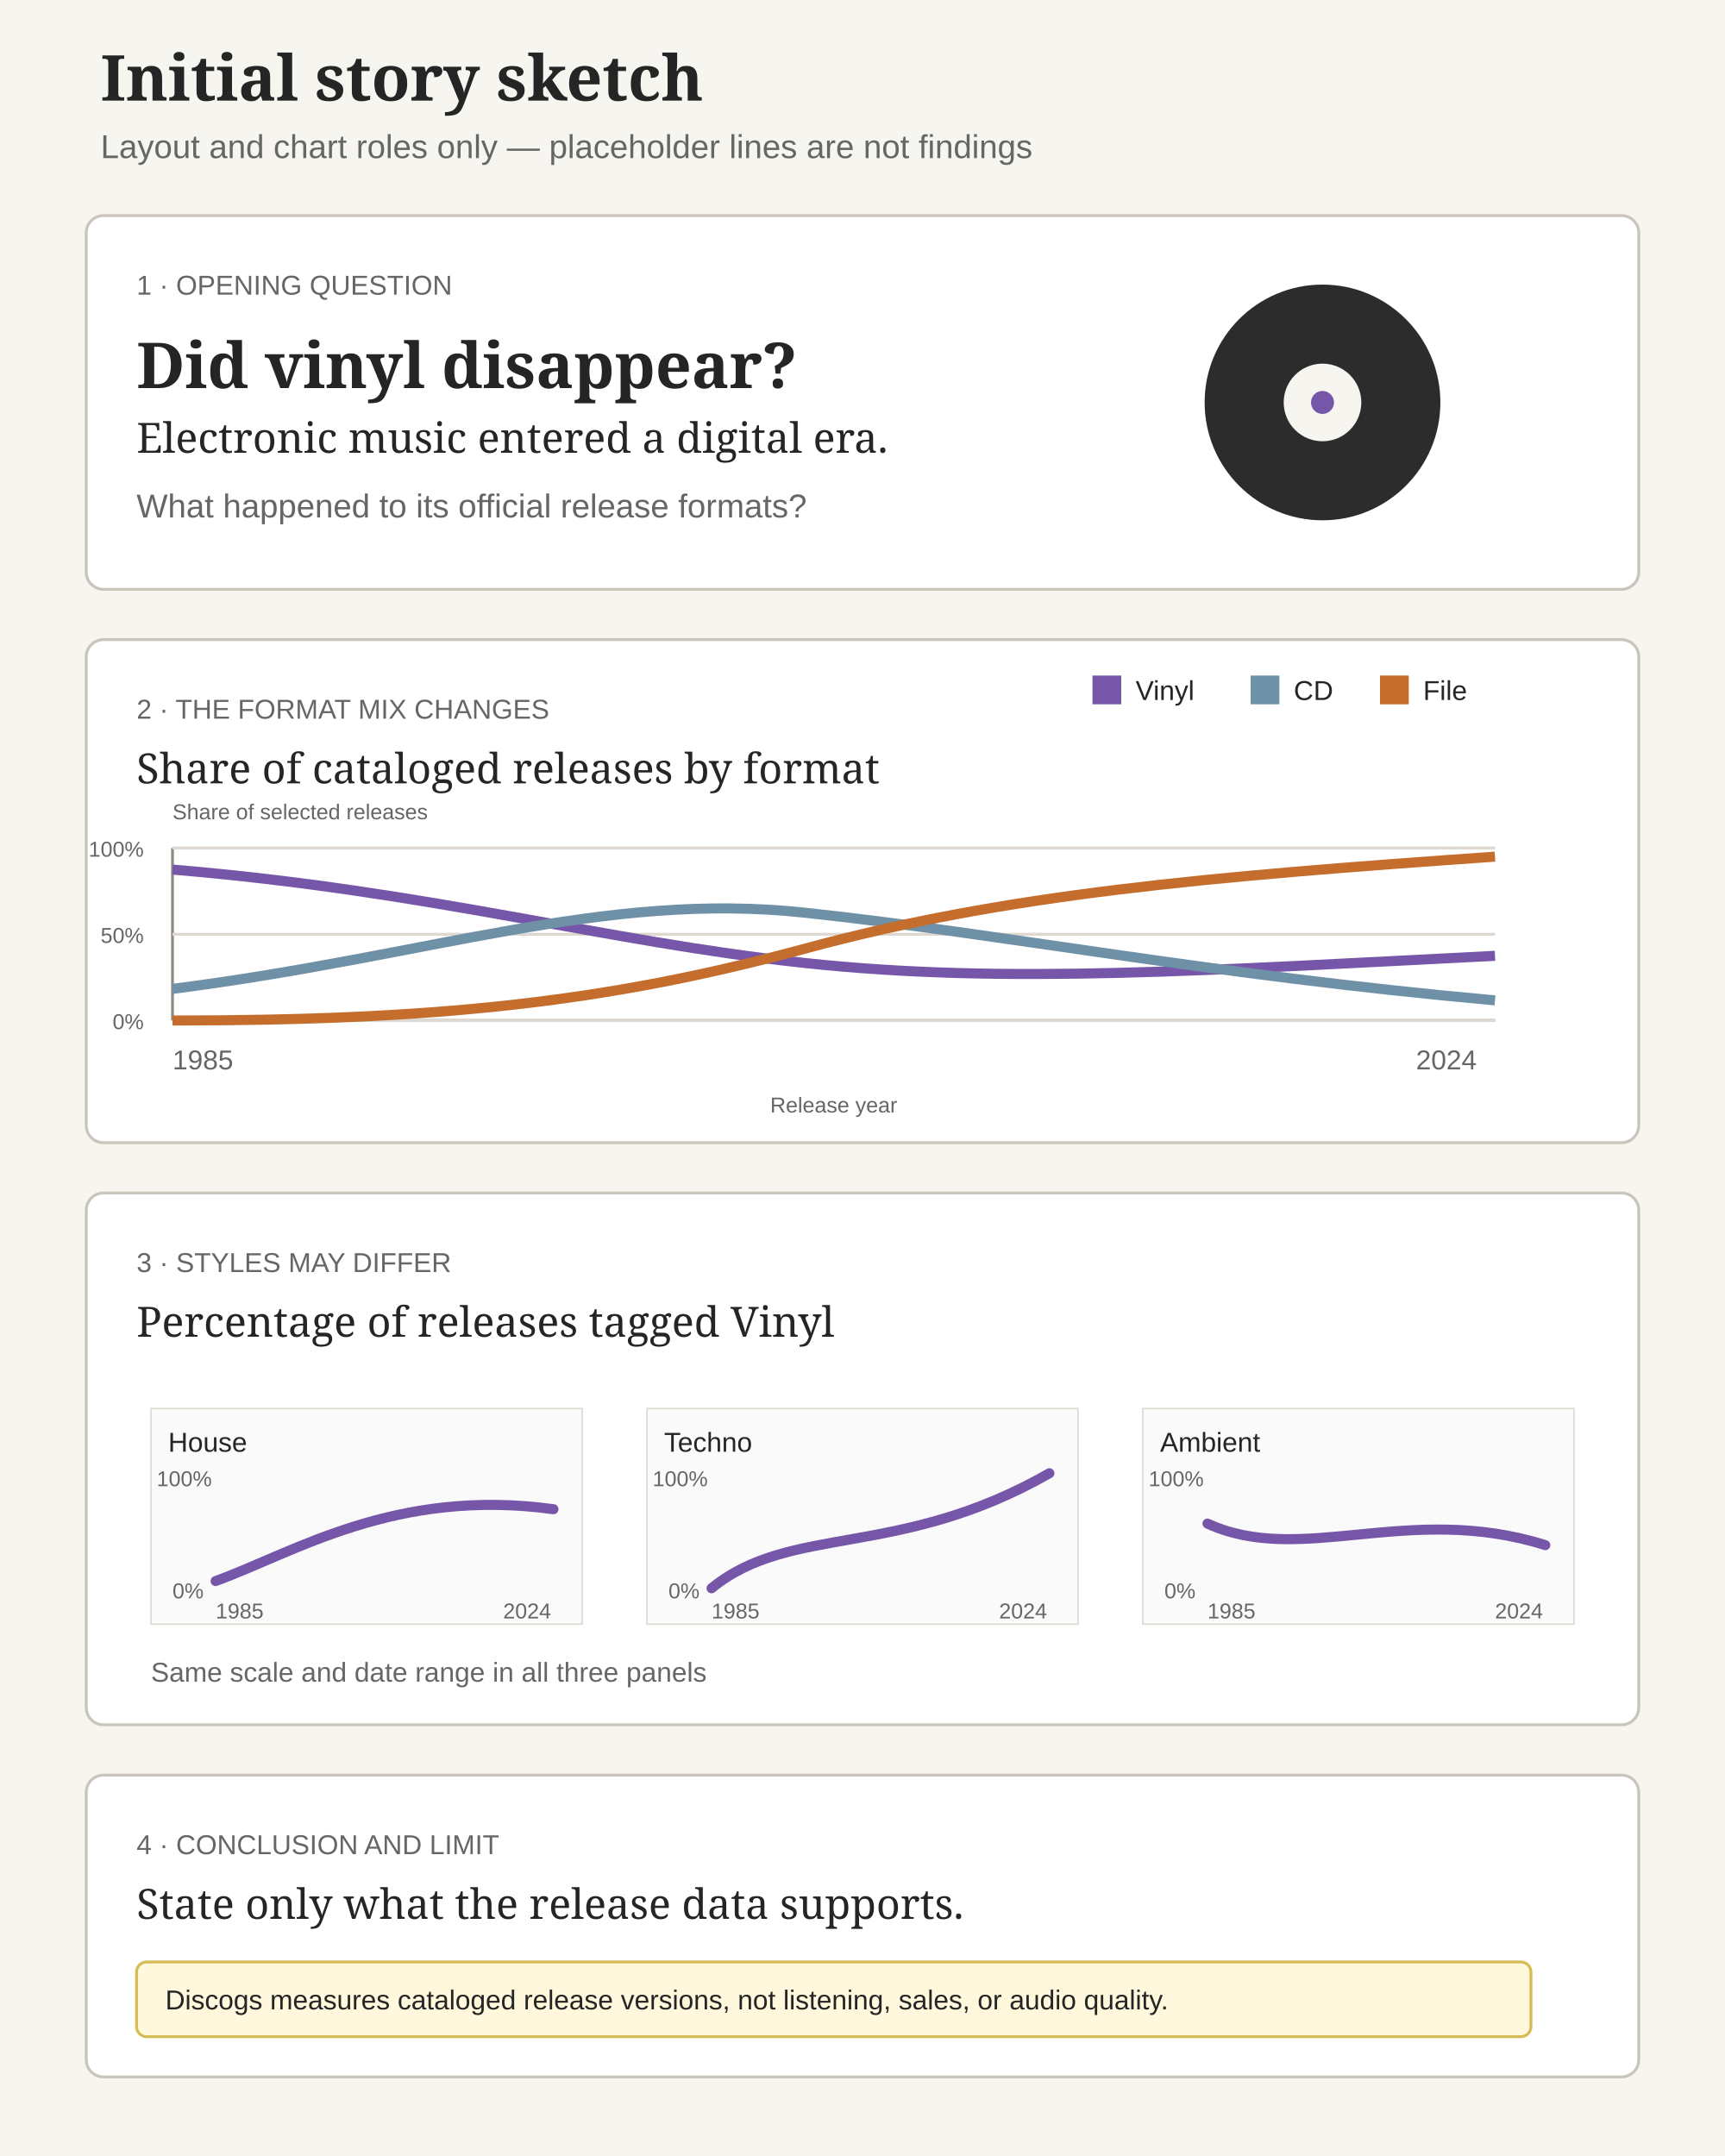
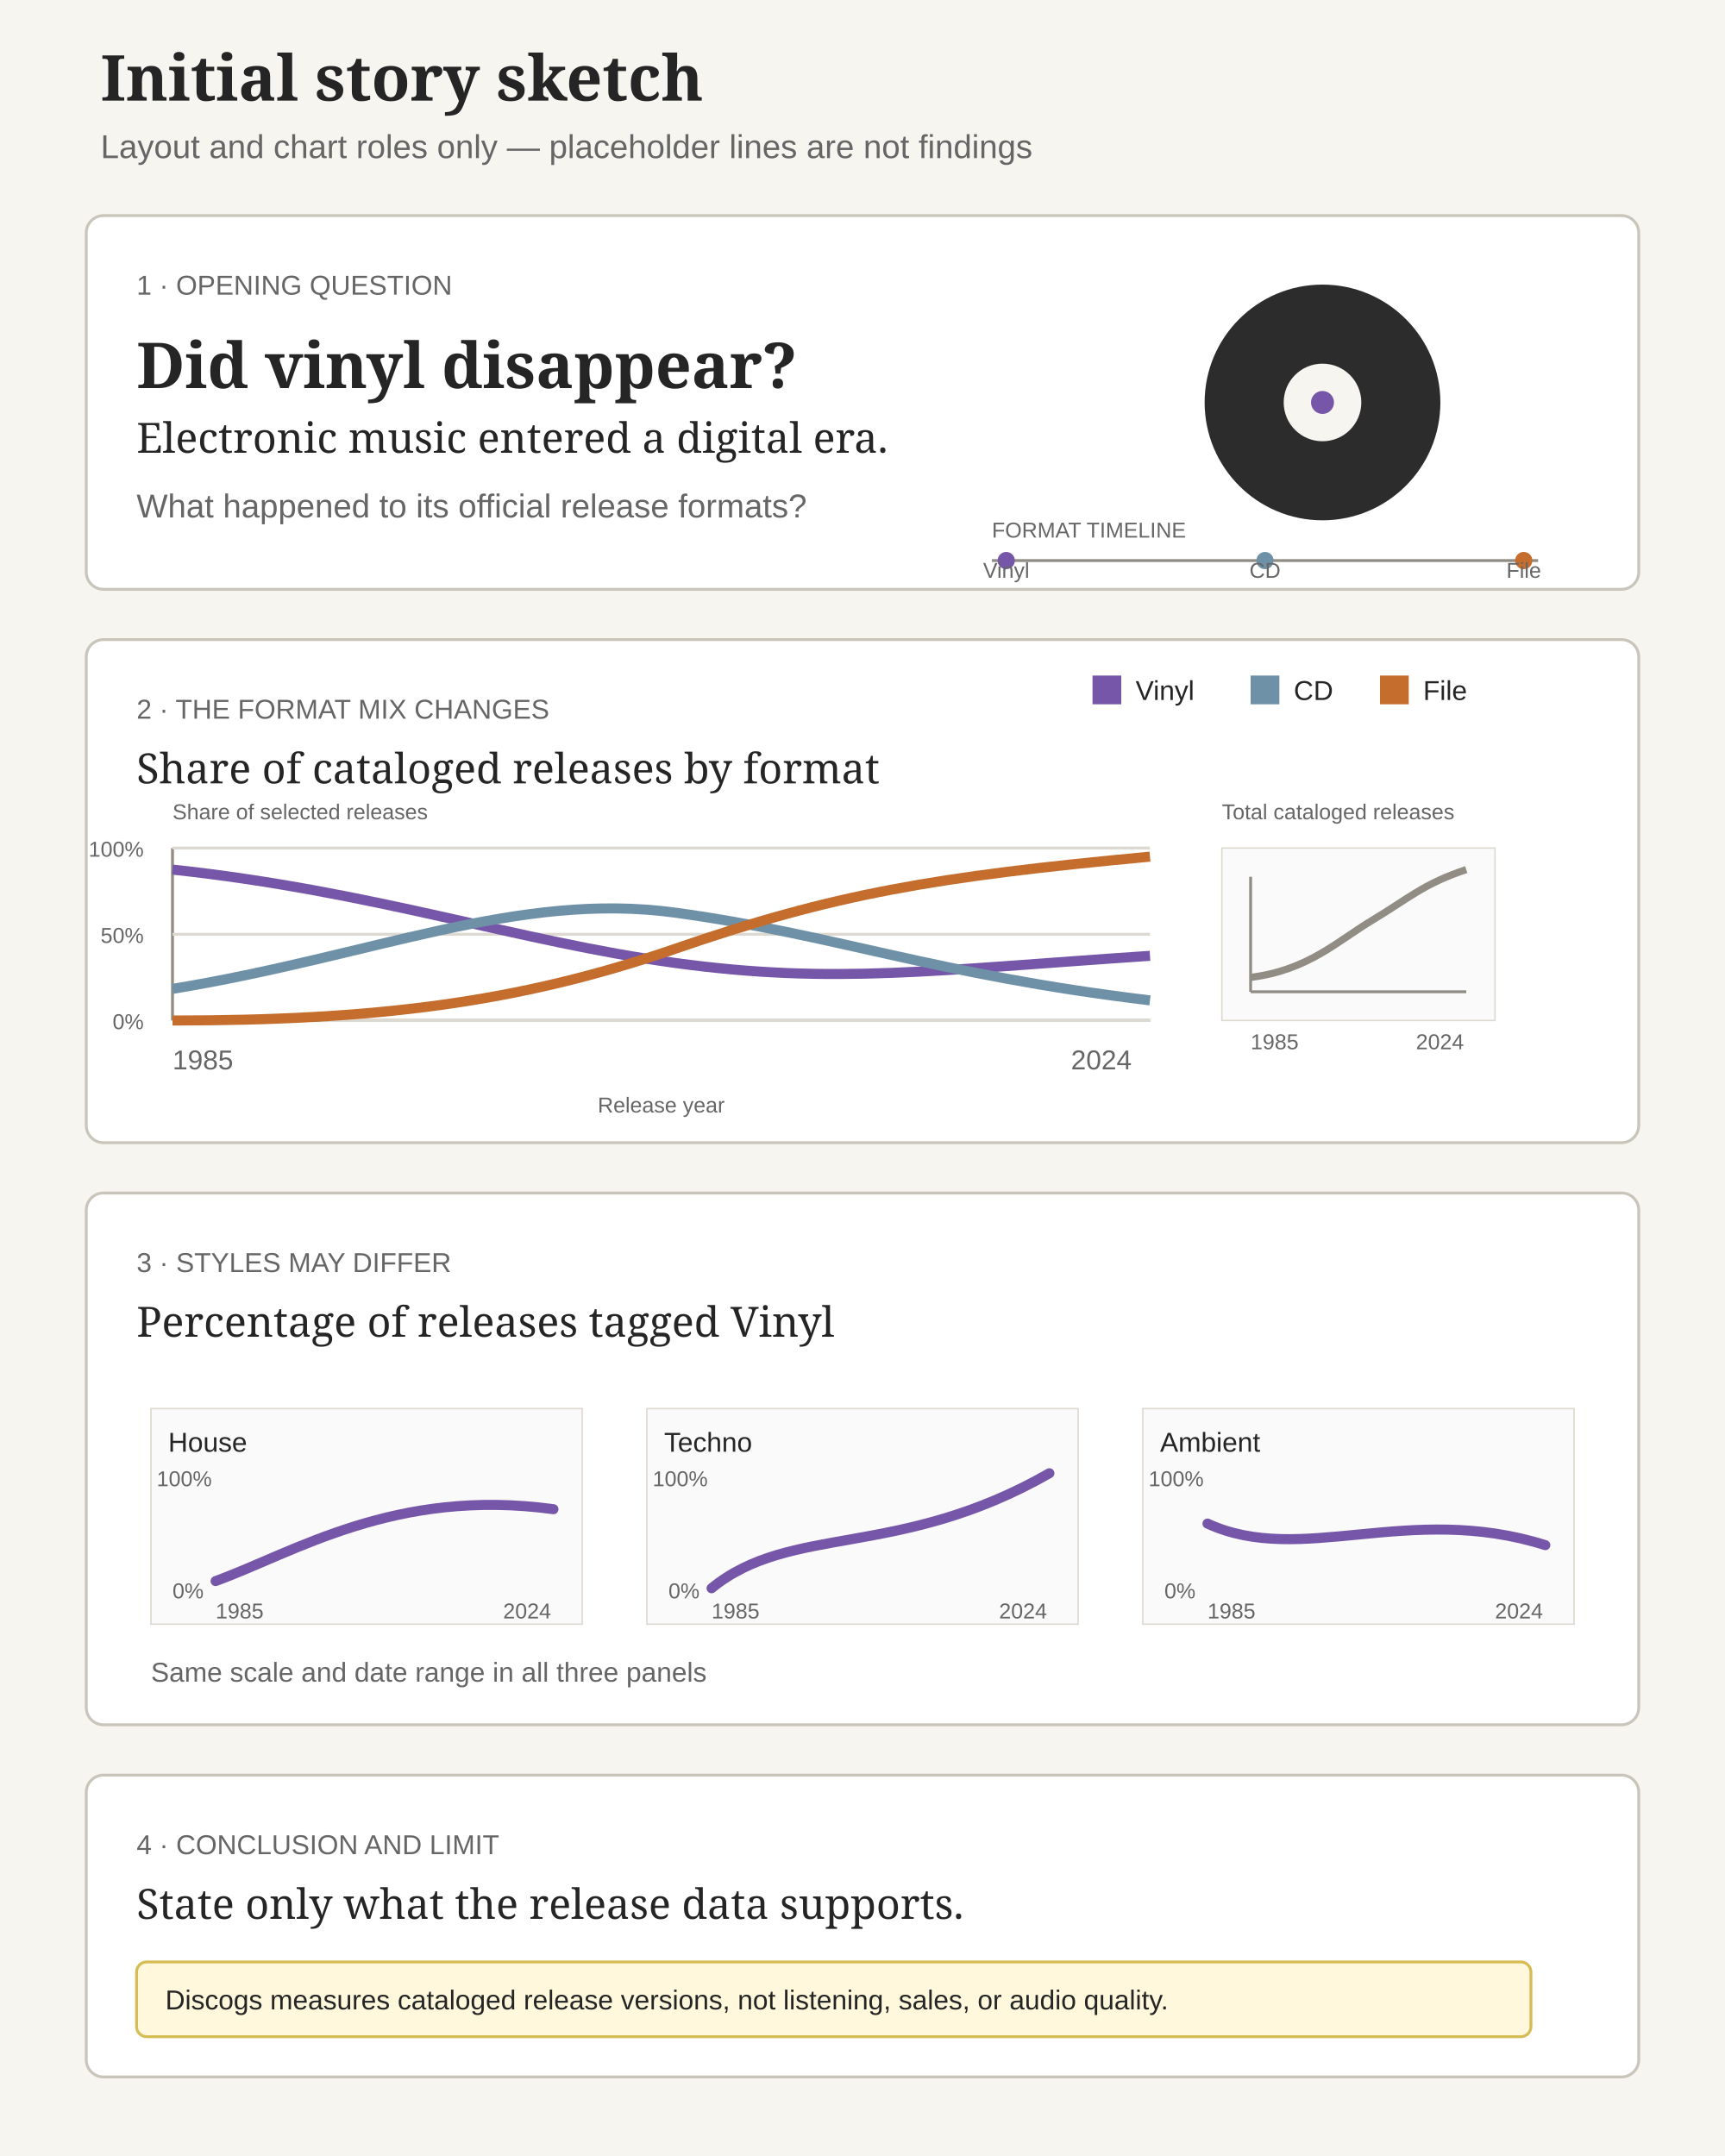
<svg xmlns="http://www.w3.org/2000/svg" width="1200" height="1500" viewBox="0 0 1200 1500" role="img" aria-labelledby="title desc">
  <style>
    .bg{fill:#f7f5f0}.panel{fill:#fff;stroke:#c9c5bb;stroke-width:2}.ink{fill:#252525}.muted{fill:#666}.line{fill:none;stroke:#7656a8;stroke-width:7;stroke-linecap:round;stroke-linejoin:round}.line2{fill:none;stroke:#c56d2d;stroke-width:7}.grid{stroke:#ddd9d0;stroke-width:2}.axis{stroke:#918d84;stroke-width:2}.label{font-family:Arial,sans-serif;font-size:23px}.small{font-family:Arial,sans-serif;font-size:19px}.tiny{font-family:Arial,sans-serif;font-size:15px}.head{font-family:Georgia,serif;font-size:44px;font-weight:bold}.sub{font-family:Georgia,serif;font-size:29px}.note{fill:#fff8dc;stroke:#d6bc55;stroke-width:2}.vinyl{fill:#7656a8}.cd{fill:#6f91a8}.file{fill:#c56d2d}
  </style>
  <rect class="bg" width="1200" height="1500" />
  <text x="70" y="70" class="head ink">Initial story sketch</text>
  <text x="70" y="110" class="label muted">Layout and chart roles only — placeholder lines are not findings</text>
  <rect x="60" y="150" width="1080" height="260" rx="12" class="panel" />
  <text x="95" y="205" class="small muted">1 · OPENING QUESTION</text>
  <text x="95" y="270" class="head ink">Did vinyl disappear?</text>
  <text x="95" y="315" class="sub ink">Electronic music entered a digital era.</text>
  <text x="95" y="360" class="label muted">What happened to its official release formats?</text>
  <circle cx="920" cy="280" r="82" fill="#2c2c2c" />
  <circle cx="920" cy="280" r="27" fill="#f7f5f0" />
  <circle cx="920" cy="280" r="8" fill="#7656a8" />
+   <text x="690" y="374" class="tiny muted">FORMAT TIMELINE</text>
+   <line x1="690" y1="390" x2="1070" y2="390" class="axis" />
+   <circle cx="700" cy="390" r="6" fill="#7656a8" />
+   <circle cx="880" cy="390" r="6" fill="#6f91a8" />
+   <circle cx="1060" cy="390" r="6" fill="#c56d2d" />
+   <text x="700" y="402" text-anchor="middle" class="tiny muted">Vinyl</text>
+   <text x="880" y="402" text-anchor="middle" class="tiny muted">CD</text>
+   <text x="1060" y="402" text-anchor="middle" class="tiny muted">File</text>
  <rect x="60" y="445" width="1080" height="350" rx="12" class="panel" />
  <text x="95" y="500" class="small muted">2 · THE FORMAT MIX CHANGES</text>
  <text x="95" y="545" class="sub ink">Share of cataloged releases by format</text>
  <text x="120" y="570" class="tiny muted">Share of selected releases</text>
  <line x1="120" y1="590" x2="120" y2="710" class="axis" />
-   <line x1="120" y1="710" x2="1040" y2="710" class="axis" />
-   <line x1="120" y1="710" x2="1040" y2="710" class="grid" />
-   <line x1="120" y1="650" x2="1040" y2="650" class="grid" />
-   <line x1="120" y1="590" x2="1040" y2="590" class="grid" />
-   <path d="M120 605 C300 620 420 655 560 670 S840 675 1040 665" fill="none" stroke="#7656a8" stroke-width="7" />
-   <path d="M120 688 C300 665 420 620 560 635 S840 678 1040 696" fill="none" stroke="#6f91a8" stroke-width="7" />
-   <path d="M120 710 C300 710 420 698 560 660 S840 610 1040 596" fill="none" stroke="#c56d2d" stroke-width="7" />
+   <line x1="120" y1="710" x2="800" y2="710" class="axis" />
+   <line x1="120" y1="710" x2="800" y2="710" class="grid" />
+   <line x1="120" y1="650" x2="800" y2="650" class="grid" />
+   <line x1="120" y1="590" x2="800" y2="590" class="grid" />
+   <path d="M120 605 C260 620 360 655 470 670 S650 675 800 665" fill="none" stroke="#7656a8" stroke-width="7" />
+   <path d="M120 688 C260 665 360 620 470 635 S650 678 800 696" fill="none" stroke="#6f91a8" stroke-width="7" />
+   <path d="M120 710 C260 710 360 698 470 660 S650 610 800 596" fill="none" stroke="#c56d2d" stroke-width="7" />
  <text x="100" y="716" text-anchor="end" class="tiny muted">0%</text>
  <text x="100" y="656" text-anchor="end" class="tiny muted">50%</text>
  <text x="100" y="596" text-anchor="end" class="tiny muted">100%</text>
  <text x="120" y="744" class="small muted">1985</text>
-   <text x="985" y="744" class="small muted">2024</text>
-   <text x="580" y="774" text-anchor="middle" class="tiny muted">Release year</text>
+   <text x="745" y="744" class="small muted">2024</text>
+   <text x="460" y="774" text-anchor="middle" class="tiny muted">Release year</text>
+   <text x="850" y="570" class="tiny muted">Total cataloged releases</text>
+   <rect x="850" y="590" width="190" height="120" fill="#fafafa" stroke="#ddd9d0" />
+   <line x1="870" y1="690" x2="1020" y2="690" class="axis" />
+   <line x1="870" y1="610" x2="870" y2="690" class="axis" />
+   <path d="M870 680 C910 675 930 655 955 640 S990 615 1020 605" fill="none" stroke="#918d84" stroke-width="5" />
+   <text x="870" y="730" class="tiny muted">1985</text>
+   <text x="985" y="730" class="tiny muted">2024</text>
  <rect x="760" y="470" width="20" height="20" fill="#7656a8" />
  <text x="790" y="487" class="small ink">Vinyl</text>
  <rect x="870" y="470" width="20" height="20" fill="#6f91a8" />
  <text x="900" y="487" class="small ink">CD</text>
  <rect x="960" y="470" width="20" height="20" fill="#c56d2d" />
  <text x="990" y="487" class="small ink">File</text>
  <rect x="60" y="830" width="1080" height="370" rx="12" class="panel" />
  <text x="95" y="885" class="small muted">3 · STYLES MAY DIFFER</text>
  <text x="95" y="930" class="sub ink">Percentage of releases tagged Vinyl</text>
  <g transform="translate(105 980)">
    <rect width="300" height="150" fill="#fafafa" stroke="#ddd9d0" />
    <text x="12" y="30" class="small ink">House</text>
    <text x="4" y="54" class="tiny muted">100%</text>
    <text x="15" y="132" class="tiny muted">0%</text>
    <text x="45" y="146" class="tiny muted">1985</text>
    <text x="245" y="146" class="tiny muted">2024</text>
    <path d="M45 120 C100 100 170 55 280 70" class="line" />
  </g>
  <g transform="translate(450 980)">
    <rect width="300" height="150" fill="#fafafa" stroke="#ddd9d0" />
    <text x="12" y="30" class="small ink">Techno</text>
    <text x="4" y="54" class="tiny muted">100%</text>
    <text x="15" y="132" class="tiny muted">0%</text>
    <text x="45" y="146" class="tiny muted">1985</text>
    <text x="245" y="146" class="tiny muted">2024</text>
    <path d="M45 125 C100 80 175 105 280 45" class="line" />
  </g>
  <g transform="translate(795 980)">
    <rect width="300" height="150" fill="#fafafa" stroke="#ddd9d0" />
    <text x="12" y="30" class="small ink">Ambient</text>
    <text x="4" y="54" class="tiny muted">100%</text>
    <text x="15" y="132" class="tiny muted">0%</text>
    <text x="45" y="146" class="tiny muted">1985</text>
    <text x="245" y="146" class="tiny muted">2024</text>
    <path d="M45 80 C110 110 185 65 280 95" class="line" />
  </g>
  <text x="105" y="1170" class="small muted">Same scale and date range in all three panels</text>
  <rect x="60" y="1235" width="1080" height="210" rx="12" class="panel" />
  <text x="95" y="1290" class="small muted">4 · CONCLUSION AND LIMIT</text>
  <text x="95" y="1335" class="sub ink">State only what the release data supports.</text>
  <rect x="95" y="1365" width="970" height="52" rx="7" class="note" />
  <text x="115" y="1398" class="small ink">Discogs measures cataloged release versions, not listening, sales, or audio quality.</text>
</svg>
